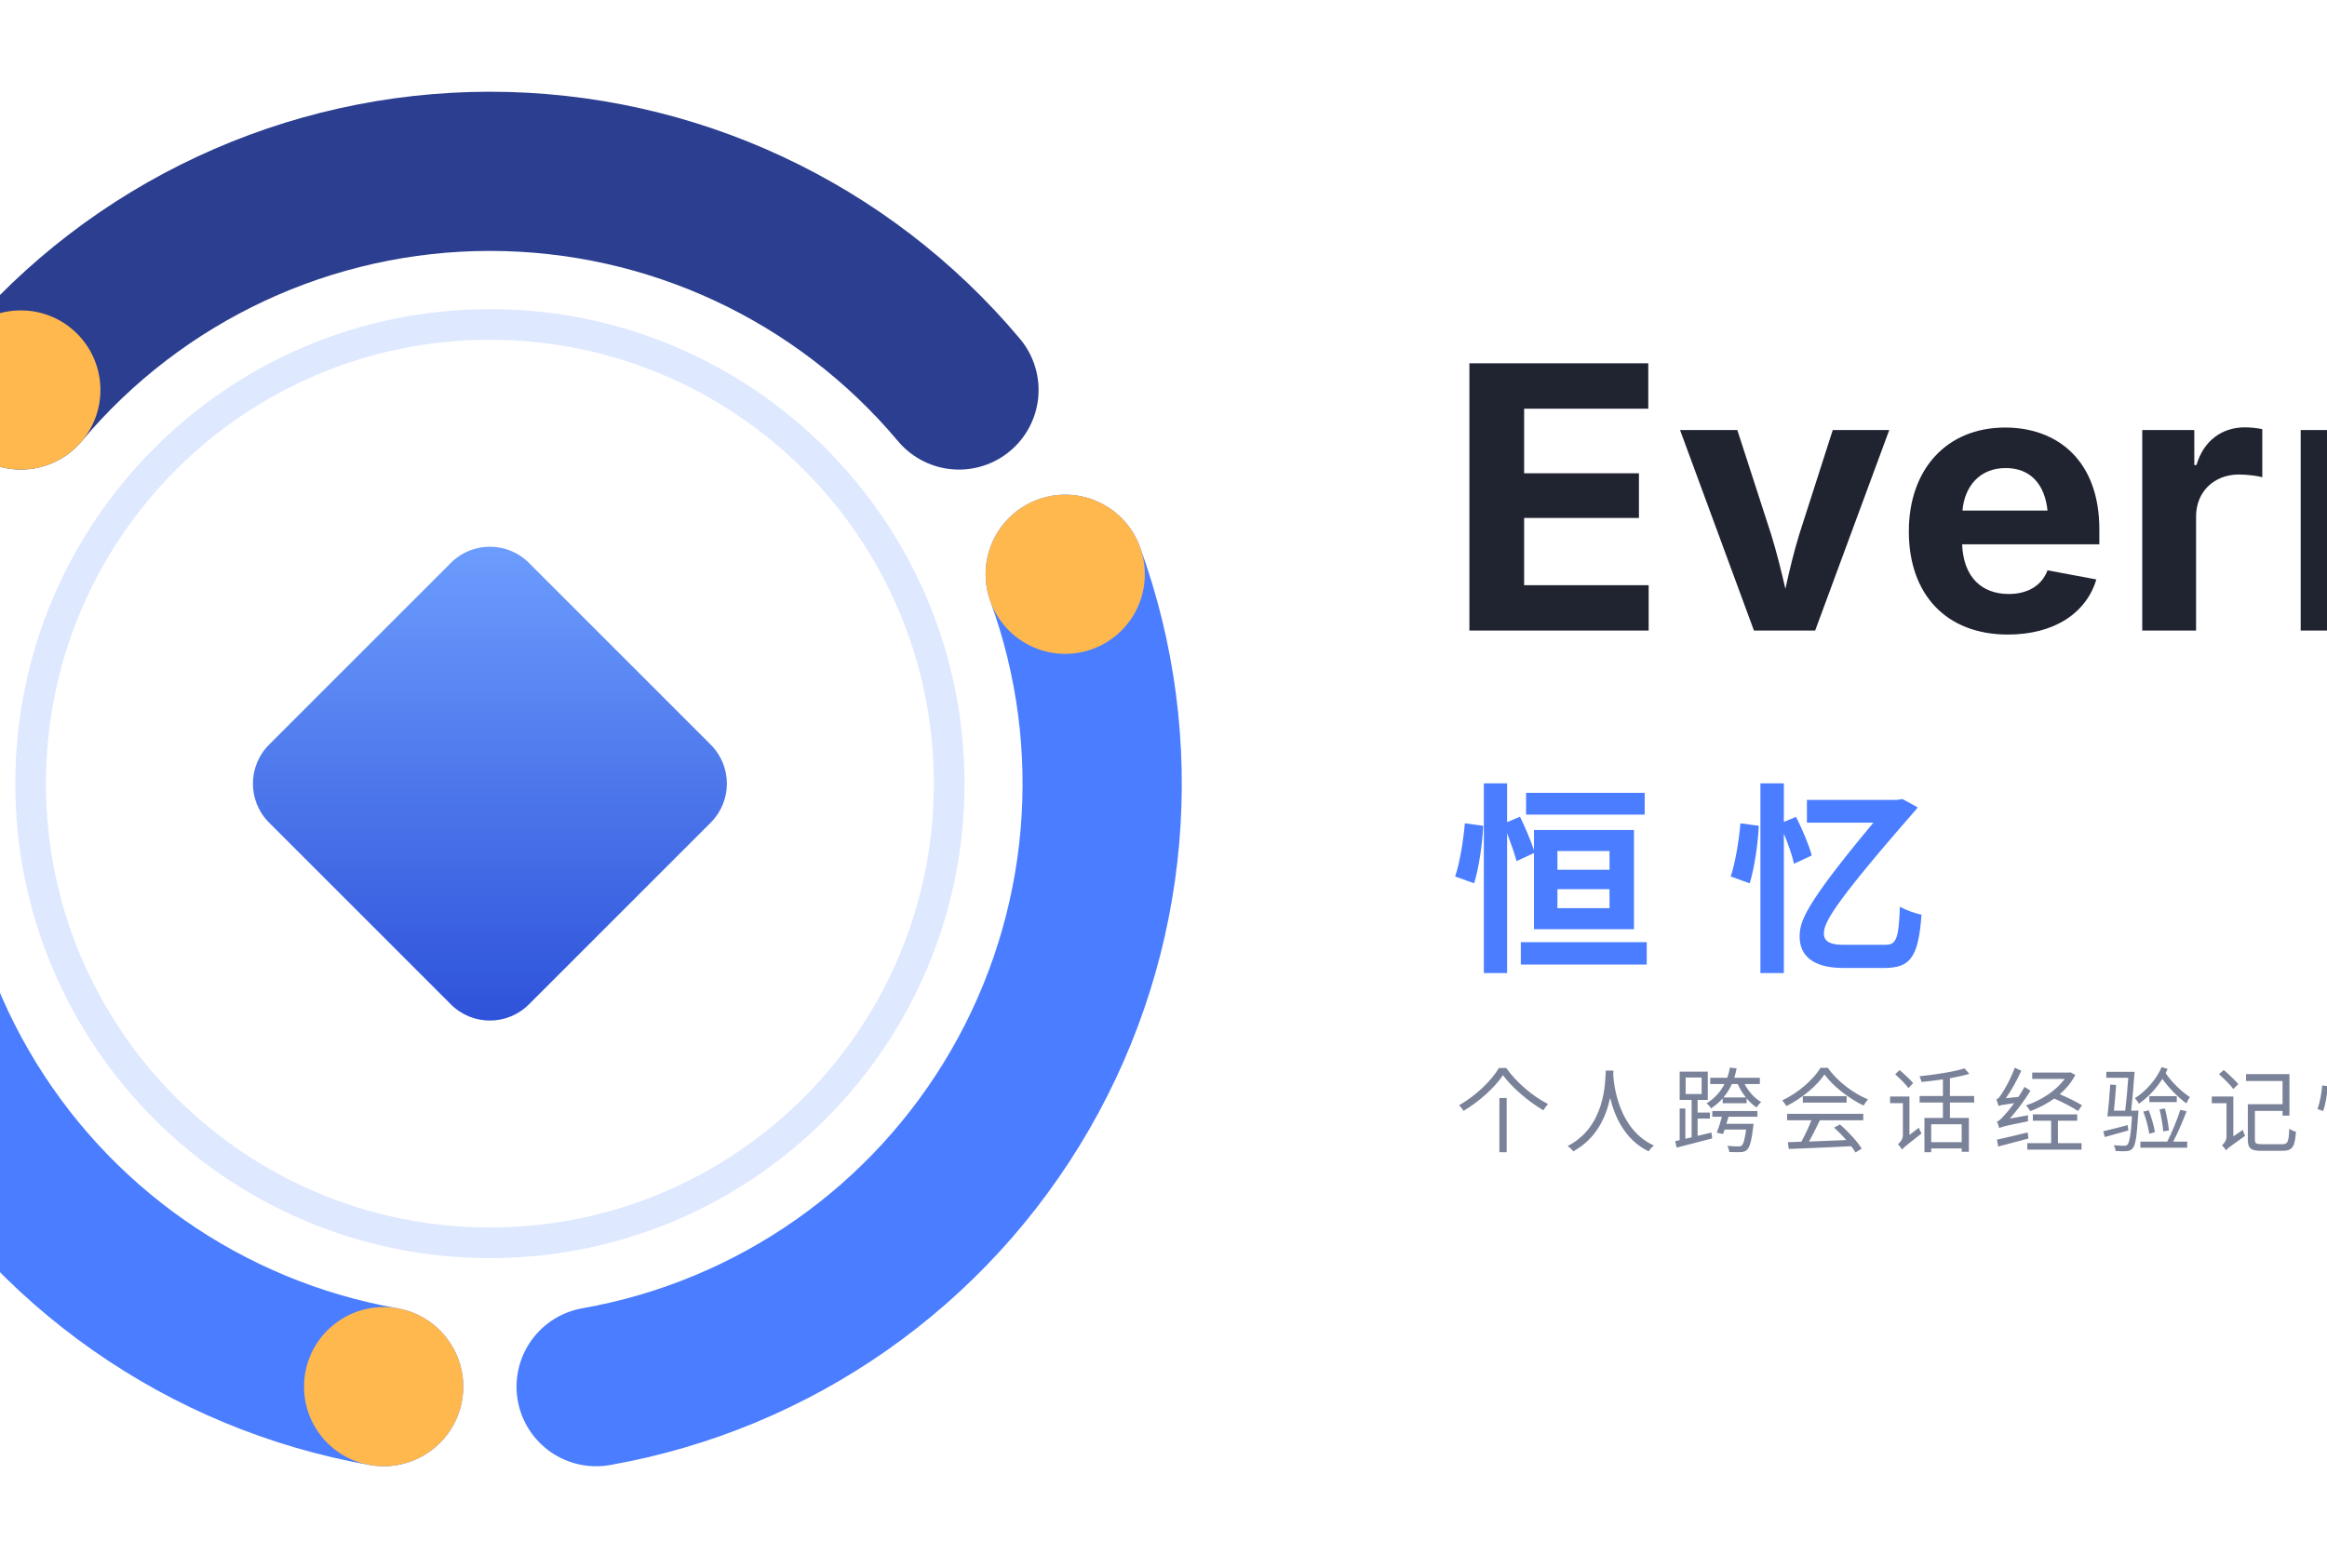
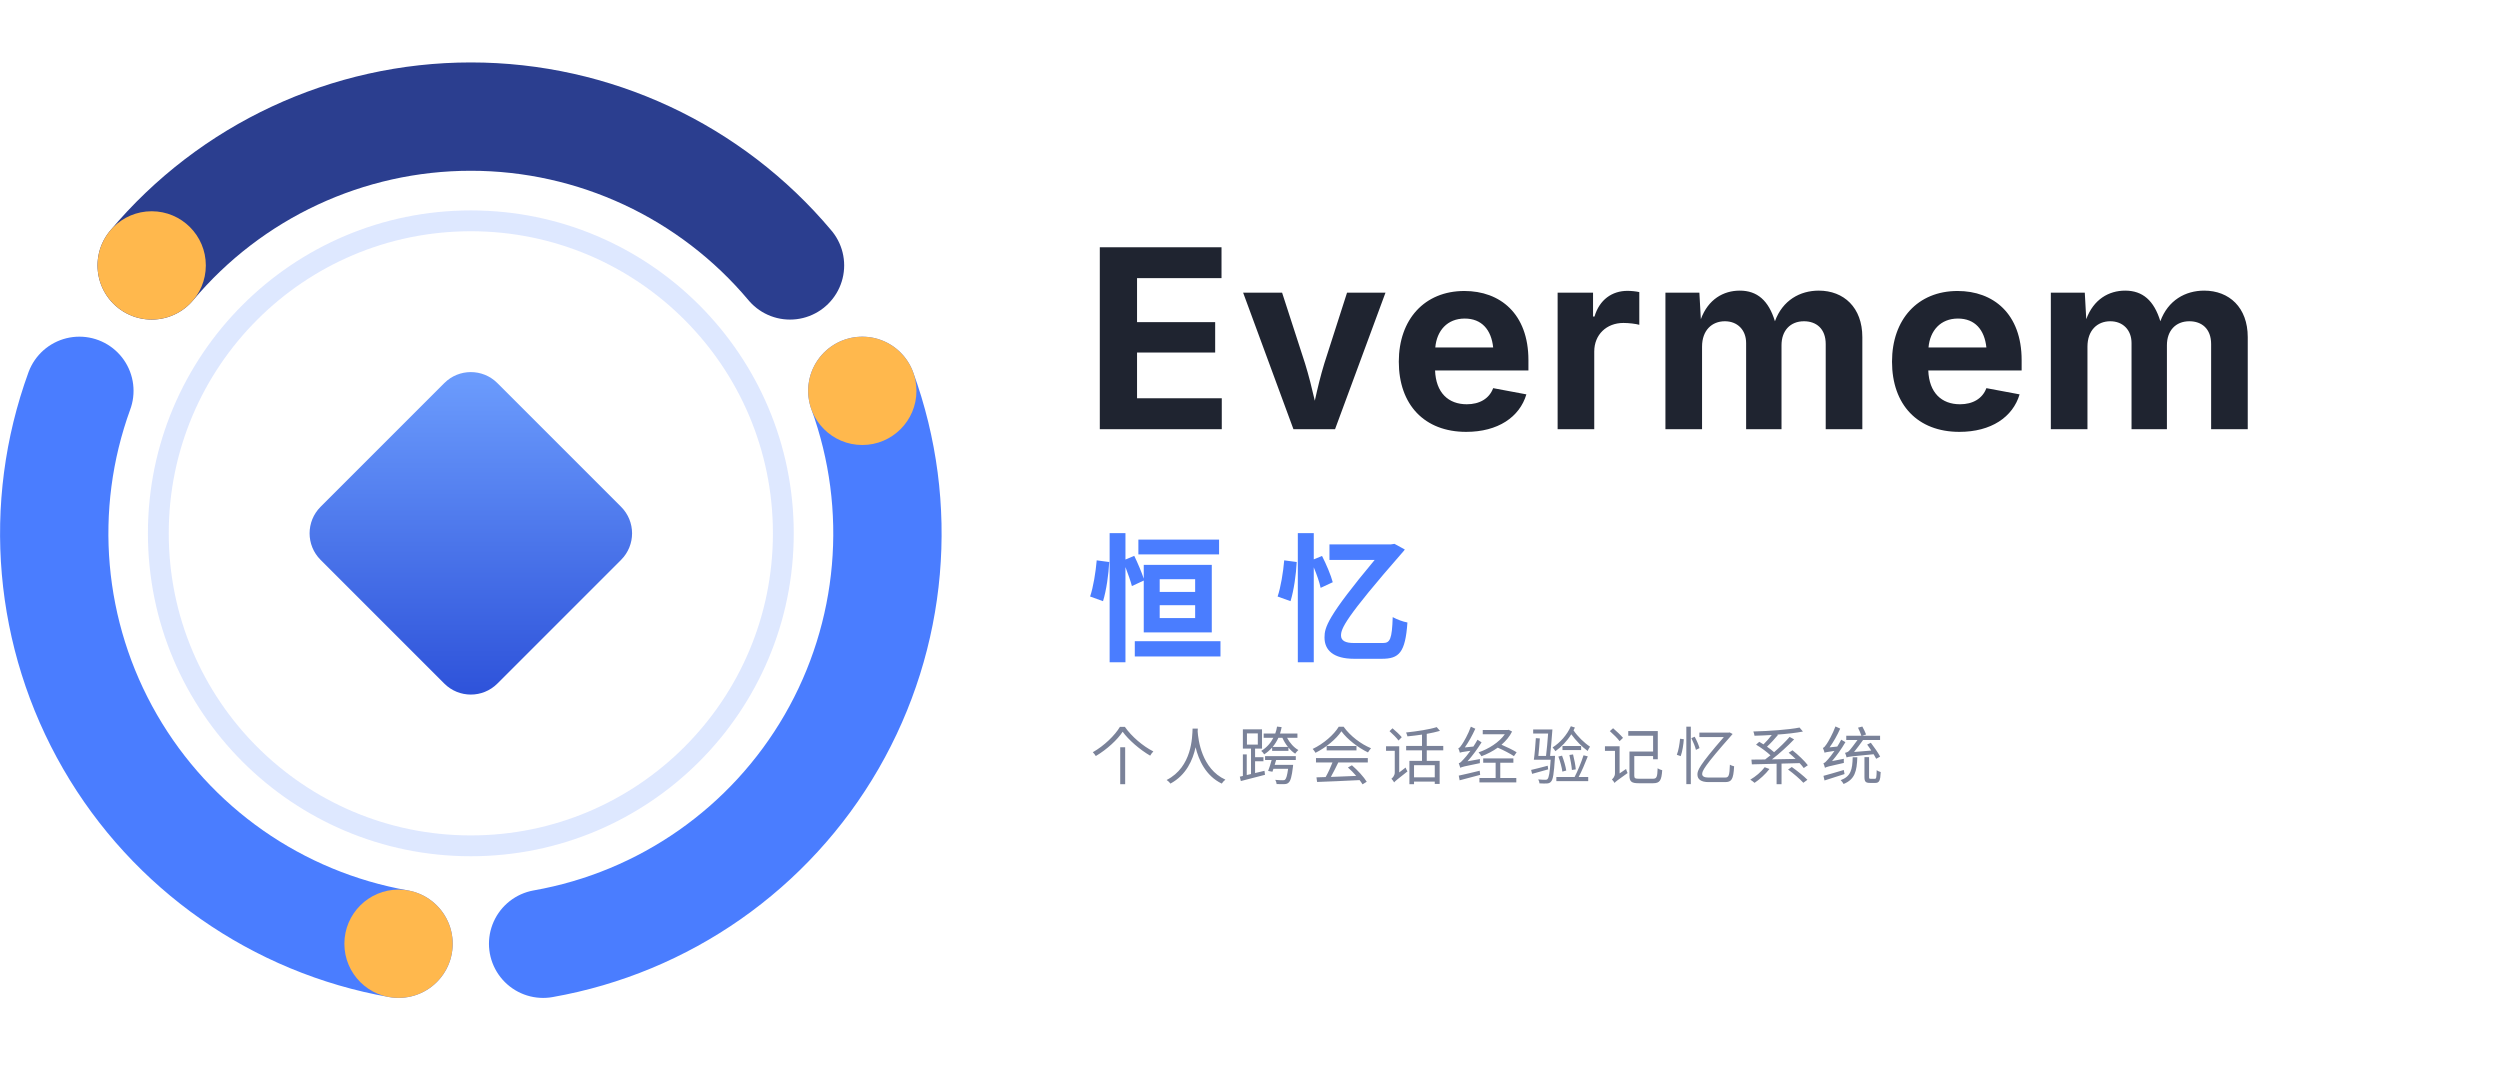
- <svg xmlns="http://www.w3.org/2000/svg" viewBox="0 0 760 512" fill="none">
+ <svg xmlns="http://www.w3.org/2000/svg" viewBox="0 0 1200 512" fill="none">
  <defs>
    <linearGradient id="core2" x1="0" y1="0" x2="1" y2="1">
      <stop offset="0" stop-color="#6FA0FF" />
      <stop offset="1" stop-color="#2B4FD8" />
    </linearGradient>
  </defs>
-   <g transform="translate(-96 0)">
+   <g transform="translate(-30 0)">
    <circle cx="256" cy="256" r="150" stroke="#4A7DFF" stroke-width="10" opacity="0.18" />
    <path d="M 221.3 453.0 A 200 200 0 0 1 68.1 187.6" stroke="#4A7DFF" stroke-width="52" stroke-linecap="round" />
    <path d="M 102.8 127.4 A 200 200 0 0 1 409.2 127.4" stroke="#2B3E8F" stroke-width="52" stroke-linecap="round" />
    <path d="M 443.9 187.6 A 200 200 0 0 1 290.7 453.0" stroke="#4A7DFF" stroke-width="52" stroke-linecap="round" />
    <circle cx="221.3" cy="453.0" r="26" fill="#FFB84D" />
    <circle cx="102.8" cy="127.4" r="26" fill="#FFB84D" />
    <circle cx="443.9" cy="187.6" r="26" fill="#FFB84D" />
    <rect x="196" y="196" width="120" height="120" rx="18" transform="rotate(45 256 256)" fill="url(#core2)" />
  </g>
-   <text x="472" y="206" font-family="Inter, 'PingFang SC', 'Microsoft YaHei', 'Noto Sans SC', sans-serif" font-size="120" font-weight="700" fill="#1F2430" letter-spacing="2">Evermem</text>
-   <text x="474" y="312" font-family="'PingFang SC', 'Microsoft YaHei', 'Noto Sans SC', 'Source Han Sans SC', sans-serif" font-size="66" font-weight="600" fill="#4A7DFF" letter-spacing="24">恒忆</text>
-   <text x="476" y="374" font-family="Inter, 'PingFang SC', 'Microsoft YaHei', sans-serif" font-size="30" font-weight="400" fill="#7A8299" letter-spacing="5">个人跨会话经验记忆系统</text>
+   <text x="520" y="206" font-family="Inter, 'PingFang SC', 'Microsoft YaHei', 'Noto Sans SC', sans-serif" font-size="120" font-weight="700" fill="#1F2430" letter-spacing="2">Evermem</text>
+   <text x="522" y="312" font-family="'PingFang SC', 'Microsoft YaHei', 'Noto Sans SC', 'Source Han Sans SC', sans-serif" font-size="66" font-weight="600" fill="#4A7DFF" letter-spacing="24">恒忆</text>
+   <text x="524" y="374" font-family="Inter, 'PingFang SC', 'Microsoft YaHei', sans-serif" font-size="30" font-weight="400" fill="#7A8299" letter-spacing="5">个人跨会话经验记忆系统</text>
</svg>
